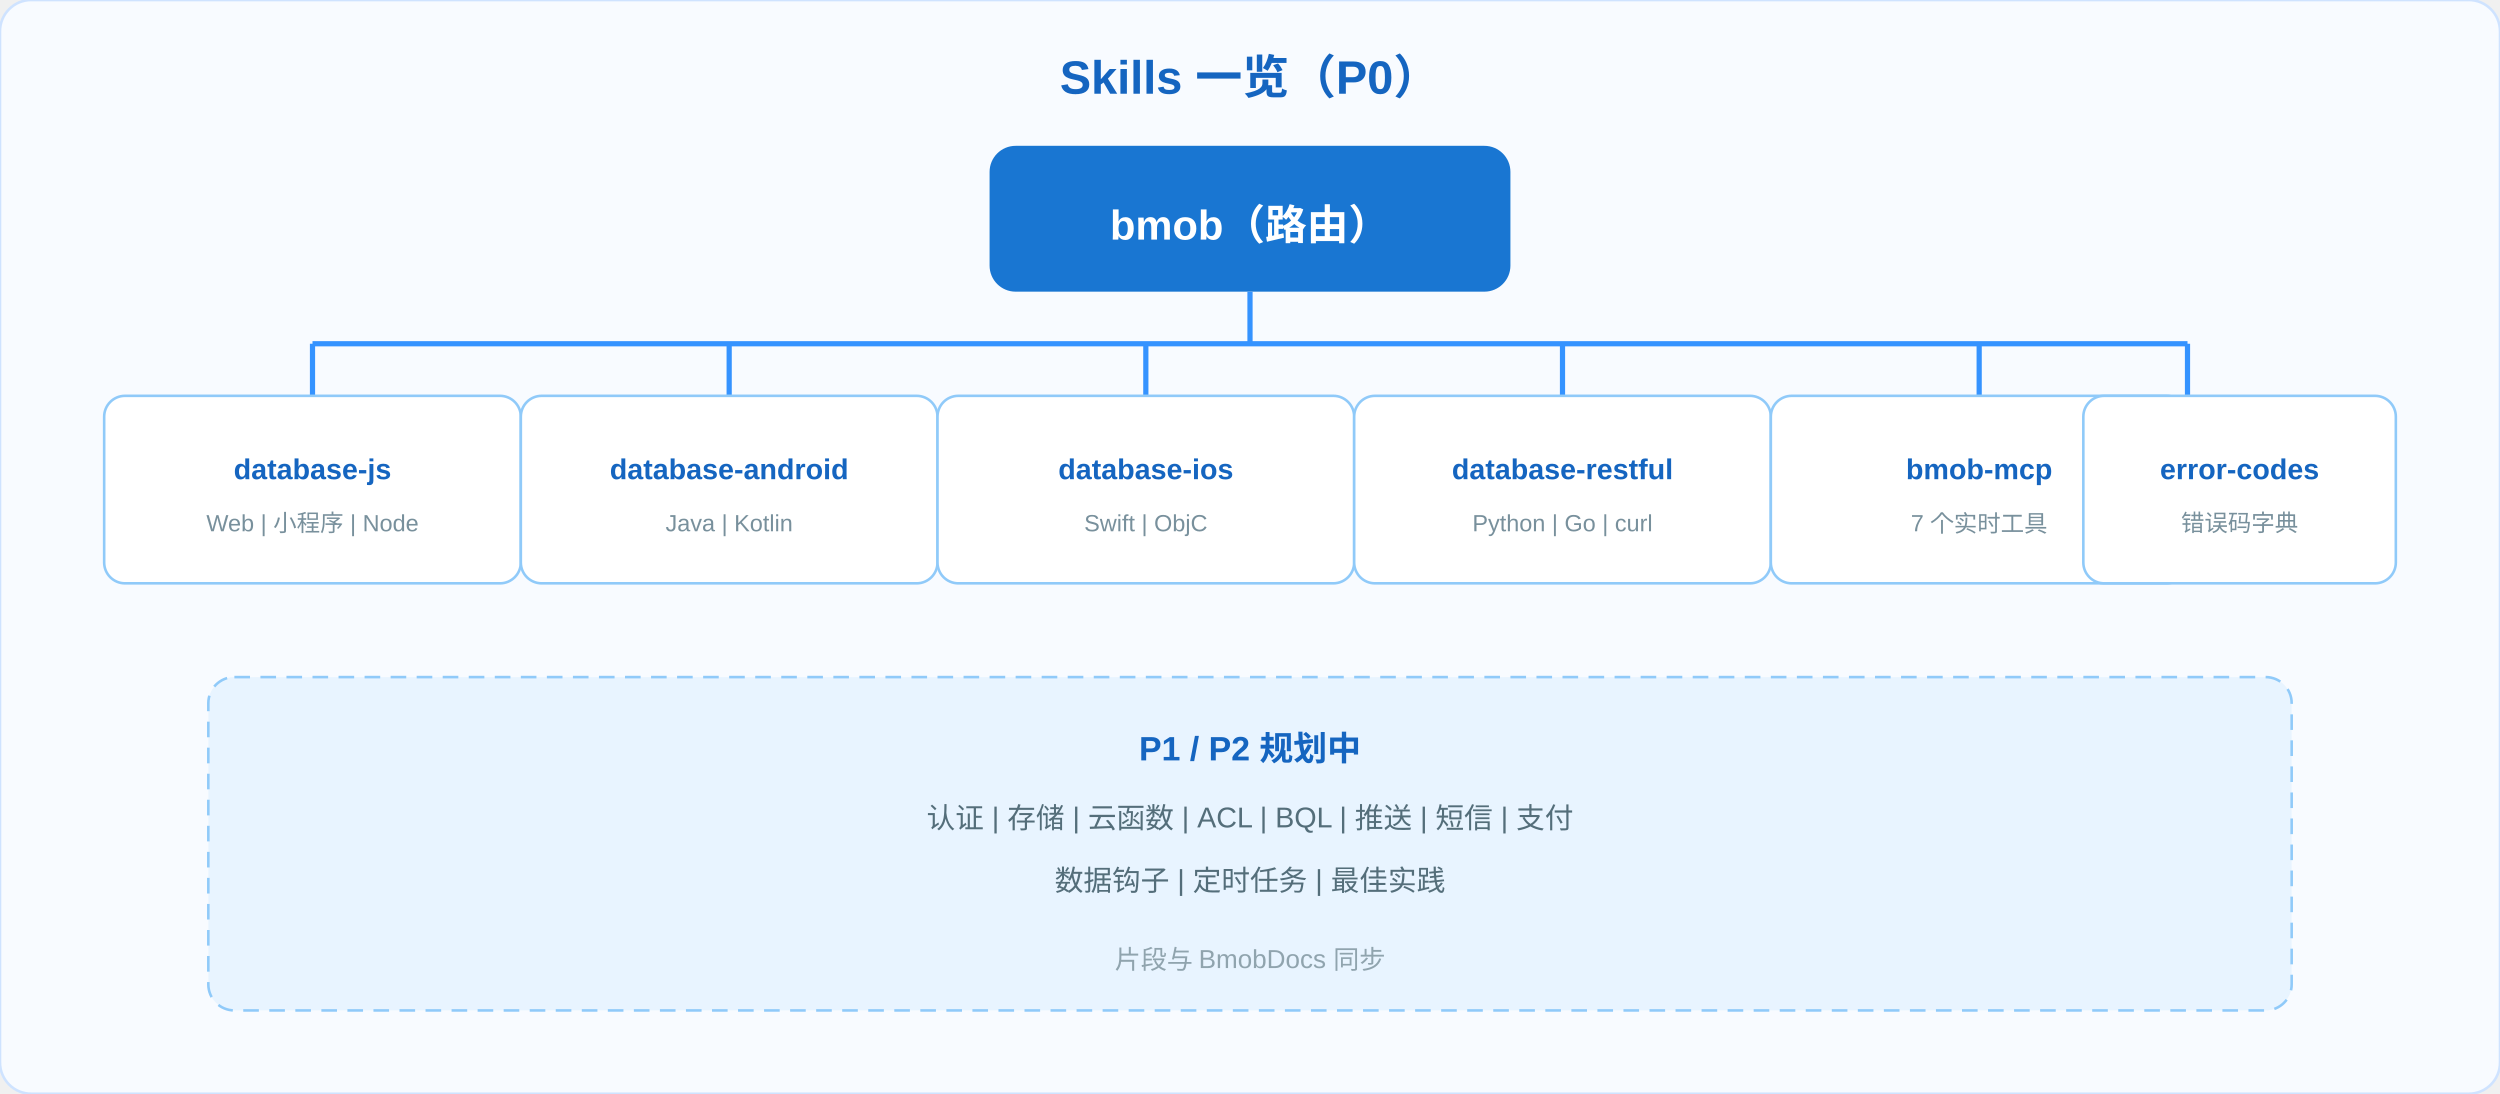
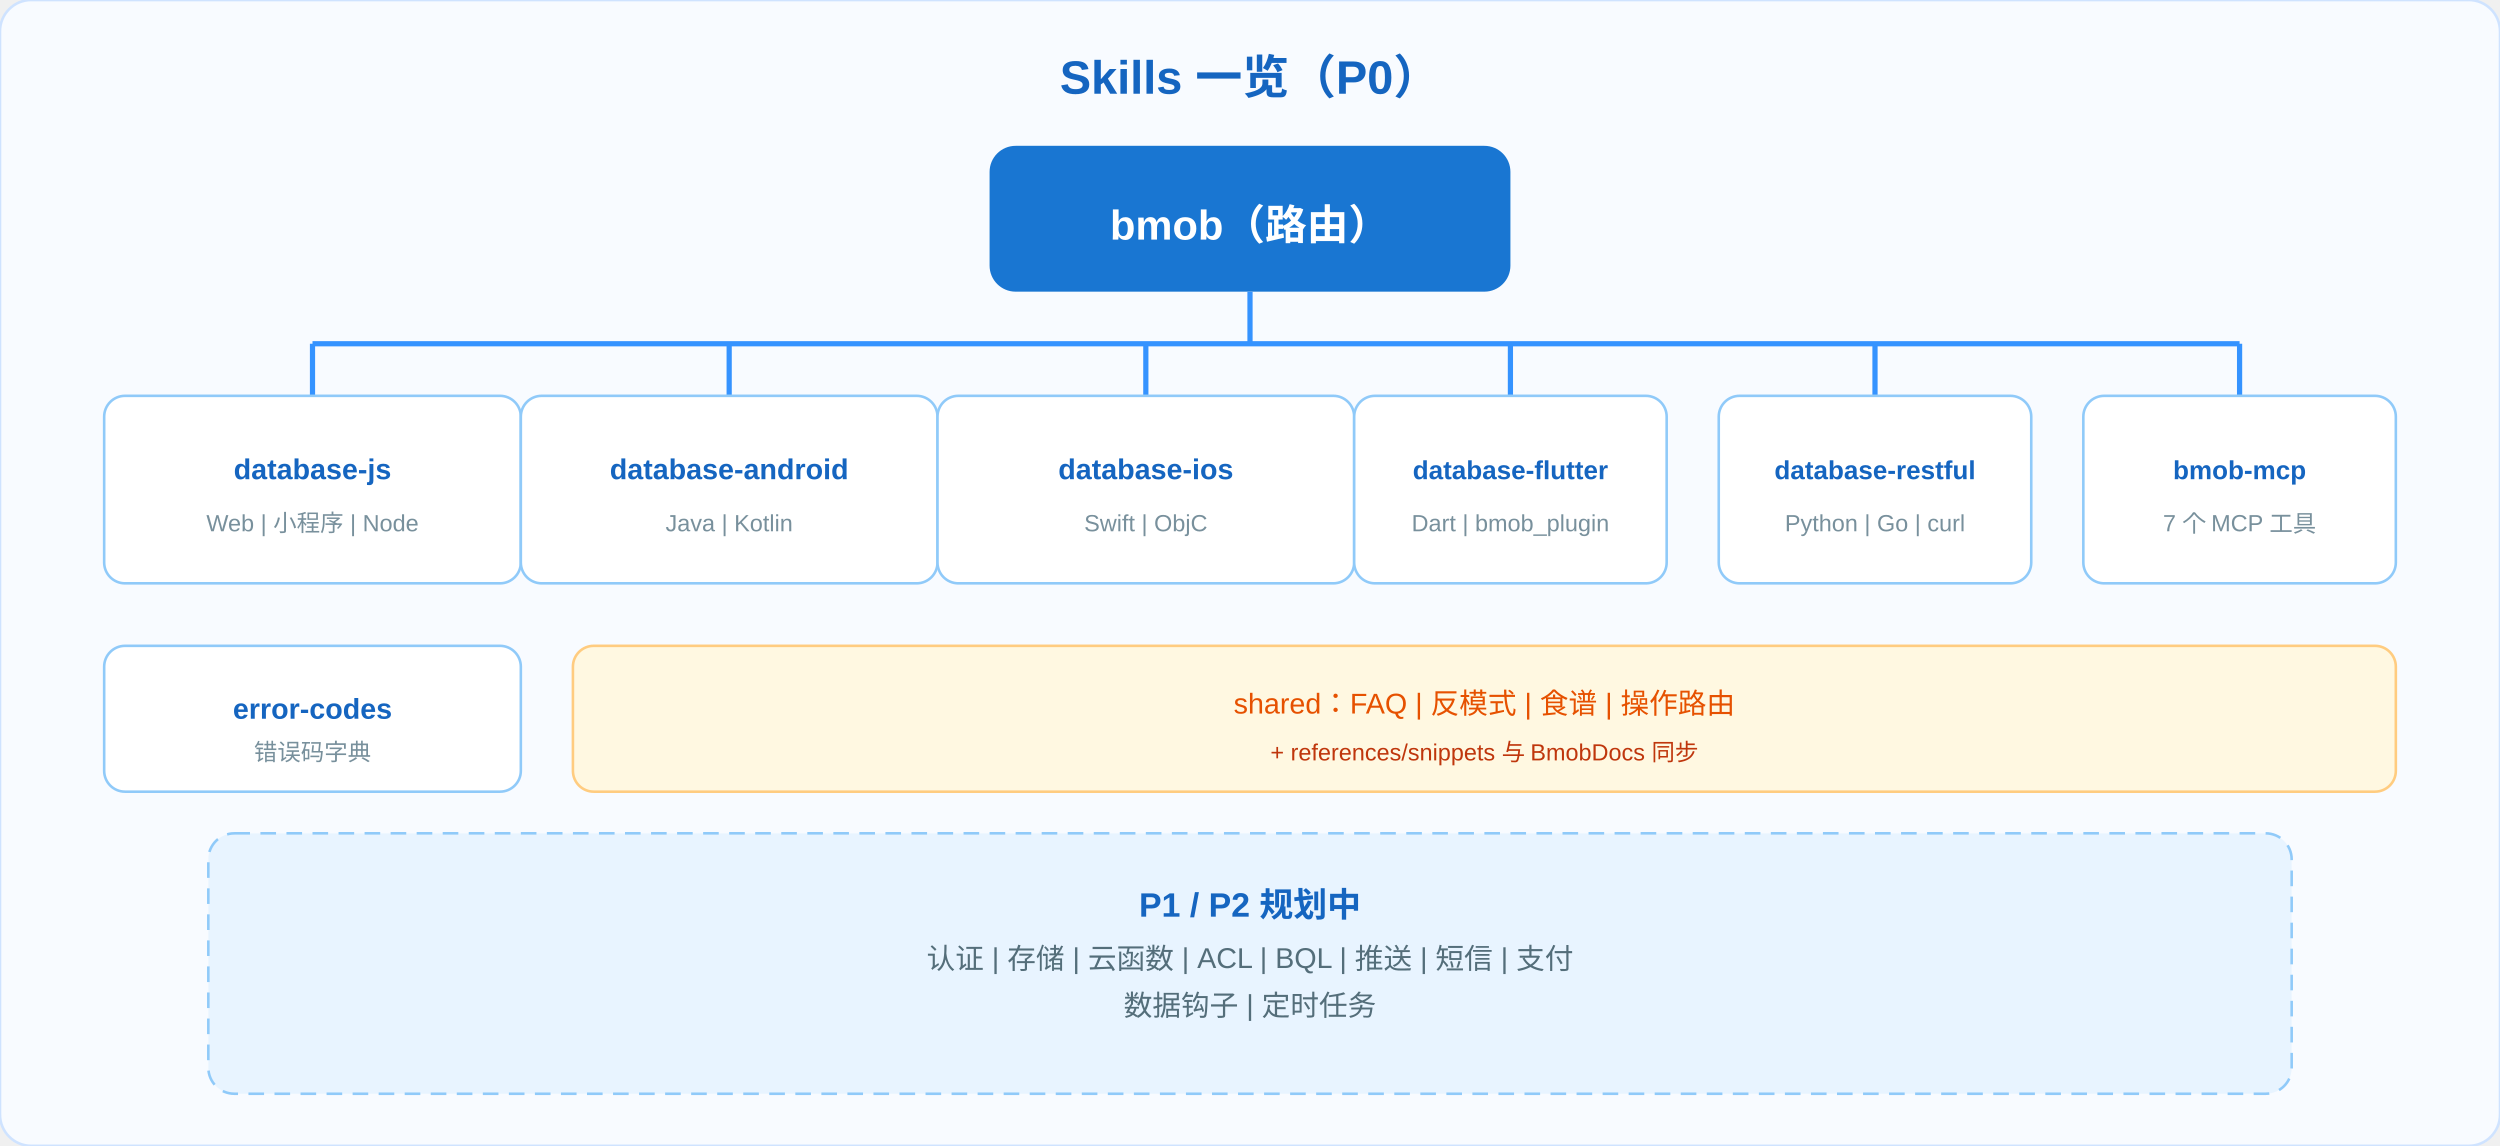
- <svg xmlns="http://www.w3.org/2000/svg" width="960" height="420" viewBox="0 0 960 420">
-   <rect width="960" height="420" rx="12" fill="#f8fbff" stroke="#cfe3ff" />
+ <svg xmlns="http://www.w3.org/2000/svg" width="960" height="440" viewBox="0 0 960 440">
+   <rect width="960" height="440" rx="12" fill="#f8fbff" stroke="#cfe3ff" />
  <text x="480" y="36" text-anchor="middle" font-family="PingFang SC, Microsoft YaHei, Arial, sans-serif" font-size="18" font-weight="600" fill="#1565c0">Skills 一览（P0）</text>
  <rect x="380" y="56" width="200" height="56" rx="10" fill="#1976d2" />
  <text x="480" y="92" text-anchor="middle" font-family="PingFang SC, Microsoft YaHei, Arial, sans-serif" font-size="16" font-weight="700" fill="#ffffff">bmob（路由）</text>
  <line x1="480" y1="112" x2="480" y2="132" stroke="#3593ff" stroke-width="2" />
-   <line x1="120" y1="132" x2="840" y2="132" stroke="#3593ff" stroke-width="2" />
+   <line x1="120" y1="132" x2="860" y2="132" stroke="#3593ff" stroke-width="2" />
  <line x1="120" y1="132" x2="120" y2="152" stroke="#3593ff" stroke-width="2" />
  <line x1="280" y1="132" x2="280" y2="152" stroke="#3593ff" stroke-width="2" />
  <line x1="440" y1="132" x2="440" y2="152" stroke="#3593ff" stroke-width="2" />
-   <line x1="600" y1="132" x2="600" y2="152" stroke="#3593ff" stroke-width="2" />
-   <line x1="760" y1="132" x2="760" y2="152" stroke="#3593ff" stroke-width="2" />
-   <line x1="840" y1="132" x2="840" y2="152" stroke="#3593ff" stroke-width="2" />
+   <line x1="580" y1="132" x2="580" y2="152" stroke="#3593ff" stroke-width="2" />
+   <line x1="720" y1="132" x2="720" y2="152" stroke="#3593ff" stroke-width="2" />
+   <line x1="860" y1="132" x2="860" y2="152" stroke="#3593ff" stroke-width="2" />
  <rect x="40" y="152" width="160" height="72" rx="8" fill="#fff" stroke="#90caf9" />
  <text x="120" y="184" text-anchor="middle" font-family="Arial, sans-serif" font-size="11" font-weight="600" fill="#1565c0">database-js</text>
  <text x="120" y="204" text-anchor="middle" font-family="PingFang SC, Microsoft YaHei, Arial, sans-serif" font-size="9" fill="#78909c">Web | 小程序 | Node</text>
  <rect x="200" y="152" width="160" height="72" rx="8" fill="#fff" stroke="#90caf9" />
  <text x="280" y="184" text-anchor="middle" font-family="Arial, sans-serif" font-size="11" font-weight="600" fill="#1565c0">database-android</text>
  <text x="280" y="204" text-anchor="middle" font-family="Arial, sans-serif" font-size="9" fill="#78909c">Java | Kotlin</text>
  <rect x="360" y="152" width="160" height="72" rx="8" fill="#fff" stroke="#90caf9" />
  <text x="440" y="184" text-anchor="middle" font-family="Arial, sans-serif" font-size="11" font-weight="600" fill="#1565c0">database-ios</text>
  <text x="440" y="204" text-anchor="middle" font-family="Arial, sans-serif" font-size="9" fill="#78909c">Swift | ObjC</text>
-   <rect x="520" y="152" width="160" height="72" rx="8" fill="#fff" stroke="#90caf9" />
-   <text x="600" y="184" text-anchor="middle" font-family="Arial, sans-serif" font-size="11" font-weight="600" fill="#1565c0">database-restful</text>
-   <text x="600" y="204" text-anchor="middle" font-family="Arial, sans-serif" font-size="9" fill="#78909c">Python | Go | curl</text>
-   <rect x="680" y="152" width="160" height="72" rx="8" fill="#fff" stroke="#90caf9" />
-   <text x="760" y="184" text-anchor="middle" font-family="Arial, sans-serif" font-size="11" font-weight="600" fill="#1565c0">bmob-mcp</text>
-   <text x="760" y="204" text-anchor="middle" font-family="PingFang SC, Microsoft YaHei, Arial, sans-serif" font-size="9" fill="#78909c">7 个实时工具</text>
+   <rect x="520" y="152" width="120" height="72" rx="8" fill="#fff" stroke="#90caf9" />
+   <text x="580" y="184" text-anchor="middle" font-family="Arial, sans-serif" font-size="10" font-weight="600" fill="#1565c0">database-flutter</text>
+   <text x="580" y="204" text-anchor="middle" font-family="PingFang SC, Microsoft YaHei, Arial, sans-serif" font-size="9" fill="#78909c">Dart | bmob_plugin</text>
+   <rect x="660" y="152" width="120" height="72" rx="8" fill="#fff" stroke="#90caf9" />
+   <text x="720" y="184" text-anchor="middle" font-family="Arial, sans-serif" font-size="10" font-weight="600" fill="#1565c0">database-restful</text>
+   <text x="720" y="204" text-anchor="middle" font-family="Arial, sans-serif" font-size="9" fill="#78909c">Python | Go | curl</text>
  <rect x="800" y="152" width="120" height="72" rx="8" fill="#fff" stroke="#90caf9" />
-   <text x="860" y="184" text-anchor="middle" font-family="Arial, sans-serif" font-size="11" font-weight="600" fill="#1565c0">error-codes</text>
-   <text x="860" y="204" text-anchor="middle" font-family="PingFang SC, Microsoft YaHei, Arial, sans-serif" font-size="9" fill="#78909c">错误码字典</text>
-   <rect x="80" y="260" width="800" height="128" rx="10" fill="#e8f4ff" stroke="#90caf9" stroke-dasharray="6 4" />
-   <text x="480" y="292" text-anchor="middle" font-family="PingFang SC, Microsoft YaHei, Arial, sans-serif" font-size="13" font-weight="600" fill="#1565c0">P1 / P2 规划中</text>
-   <text x="480" y="318" text-anchor="middle" font-family="PingFang SC, Microsoft YaHei, Arial, sans-serif" font-size="11" fill="#546e7a">认证 | 存储 | 云函数 | ACL | BQL | 推送 | 短信 | 支付</text>
-   <text x="480" y="342" text-anchor="middle" font-family="PingFang SC, Microsoft YaHei, Arial, sans-serif" font-size="11" fill="#546e7a">数据钩子 | 定时任务 | 最佳实践</text>
-   <text x="480" y="372" text-anchor="middle" font-family="PingFang SC, Microsoft YaHei, Arial, sans-serif" font-size="10" fill="#90a4ae">片段与 BmobDocs 同步</text>
+   <text x="860" y="184" text-anchor="middle" font-family="Arial, sans-serif" font-size="10" font-weight="600" fill="#1565c0">bmob-mcp</text>
+   <text x="860" y="204" text-anchor="middle" font-family="PingFang SC, Microsoft YaHei, Arial, sans-serif" font-size="9" fill="#78909c">7 个 MCP 工具</text>
+   <rect x="40" y="248" width="160" height="56" rx="8" fill="#fff" stroke="#90caf9" />
+   <text x="120" y="276" text-anchor="middle" font-family="Arial, sans-serif" font-size="11" font-weight="600" fill="#1565c0">error-codes</text>
+   <text x="120" y="292" text-anchor="middle" font-family="PingFang SC, Microsoft YaHei, Arial, sans-serif" font-size="9" fill="#78909c">错误码字典</text>
+   <rect x="220" y="248" width="700" height="56" rx="8" fill="#fff8e1" stroke="#ffcc80" />
+   <text x="570" y="274" text-anchor="middle" font-family="PingFang SC, Microsoft YaHei, Arial, sans-serif" font-size="11" fill="#e65100">shared：FAQ | 反模式 | 食谱 | 操作路由</text>
+   <text x="570" y="292" text-anchor="middle" font-family="PingFang SC, Microsoft YaHei, Arial, sans-serif" font-size="9" fill="#bf360c">+ references/snippets 与 BmobDocs 同步</text>
+   <rect x="80" y="320" width="800" height="100" rx="10" fill="#e8f4ff" stroke="#90caf9" stroke-dasharray="6 4" />
+   <text x="480" y="352" text-anchor="middle" font-family="PingFang SC, Microsoft YaHei, Arial, sans-serif" font-size="13" font-weight="600" fill="#1565c0">P1 / P2 规划中</text>
+   <text x="480" y="372" text-anchor="middle" font-family="PingFang SC, Microsoft YaHei, Arial, sans-serif" font-size="11" fill="#546e7a">认证 | 存储 | 云函数 | ACL | BQL | 推送 | 短信 | 支付</text>
+   <text x="480" y="390" text-anchor="middle" font-family="PingFang SC, Microsoft YaHei, Arial, sans-serif" font-size="11" fill="#546e7a">数据钩子 | 定时任务</text>
</svg>
